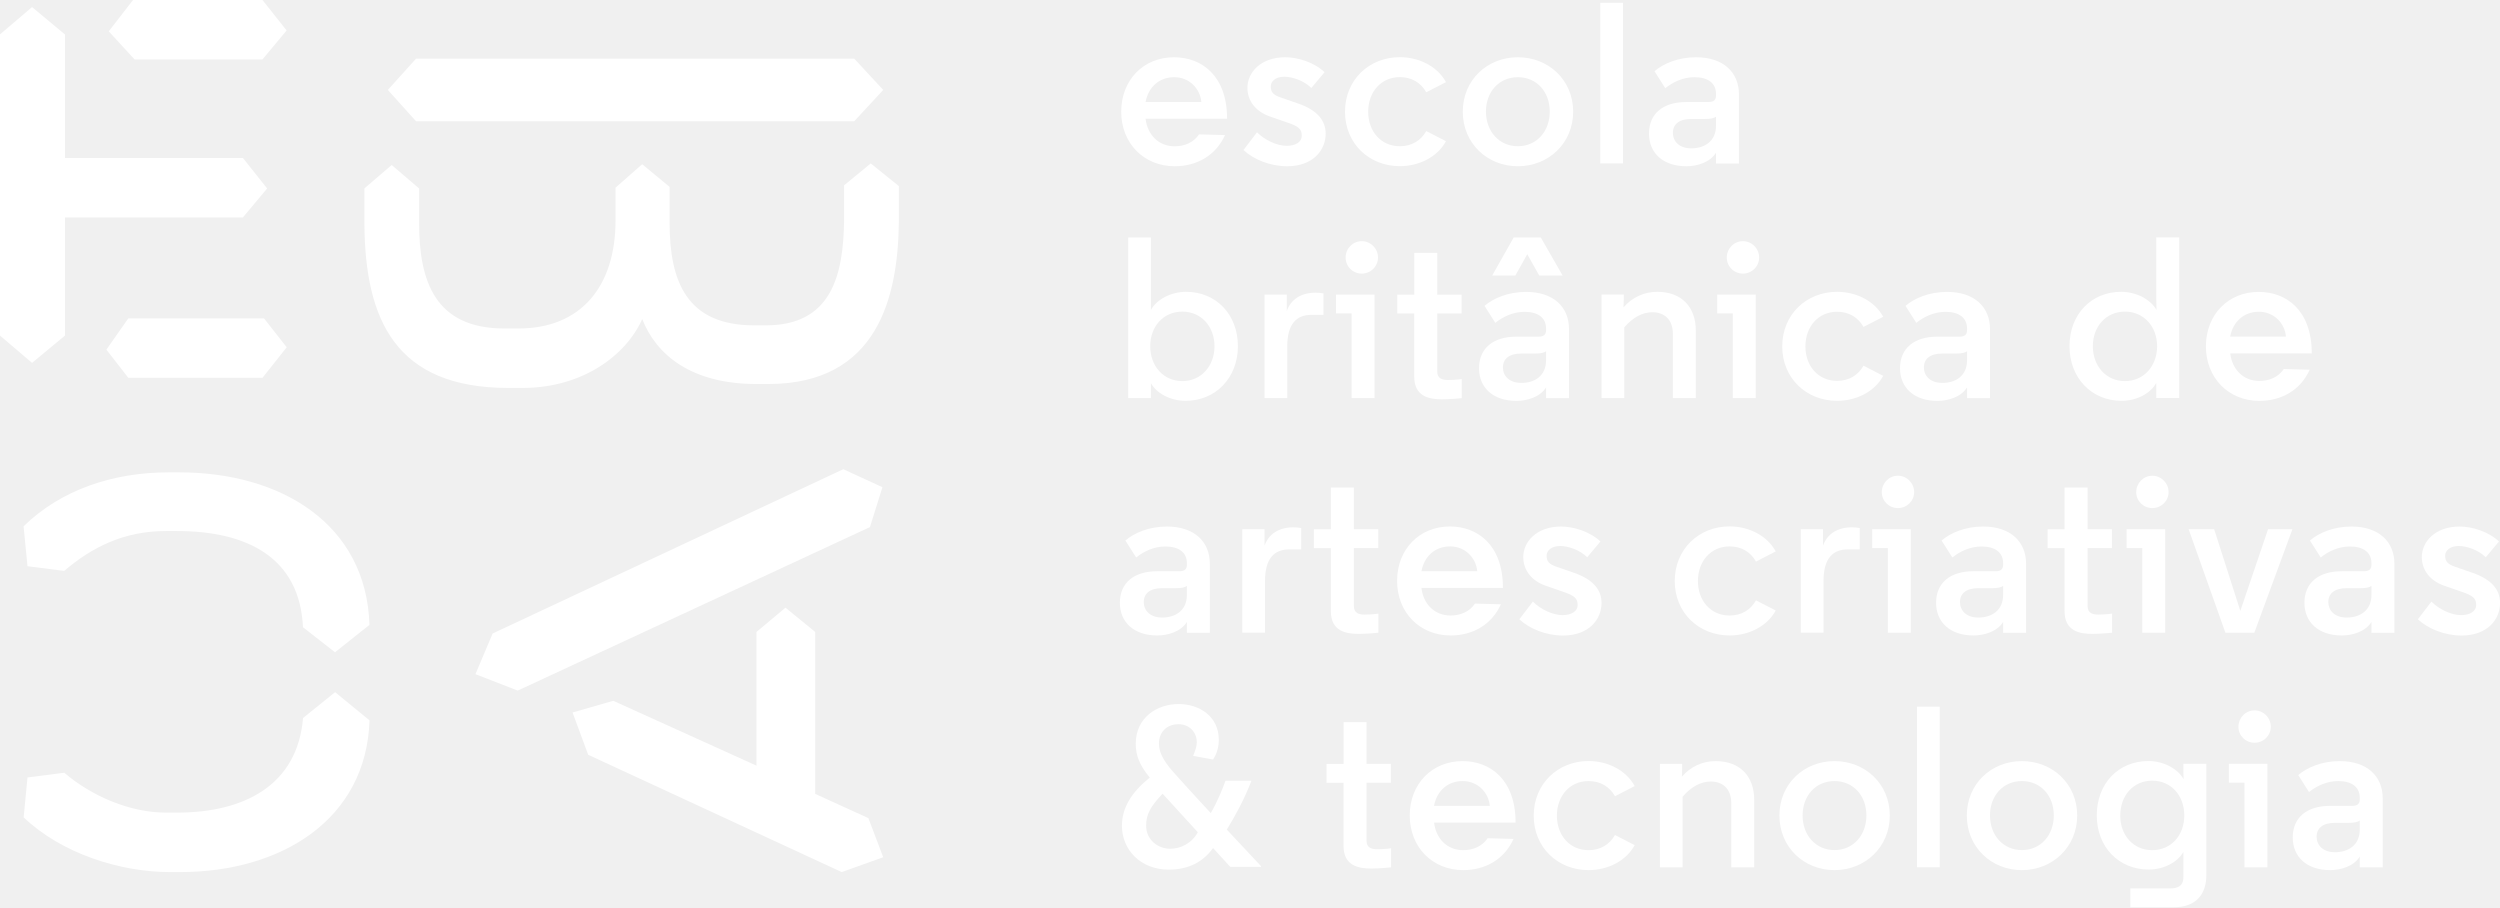
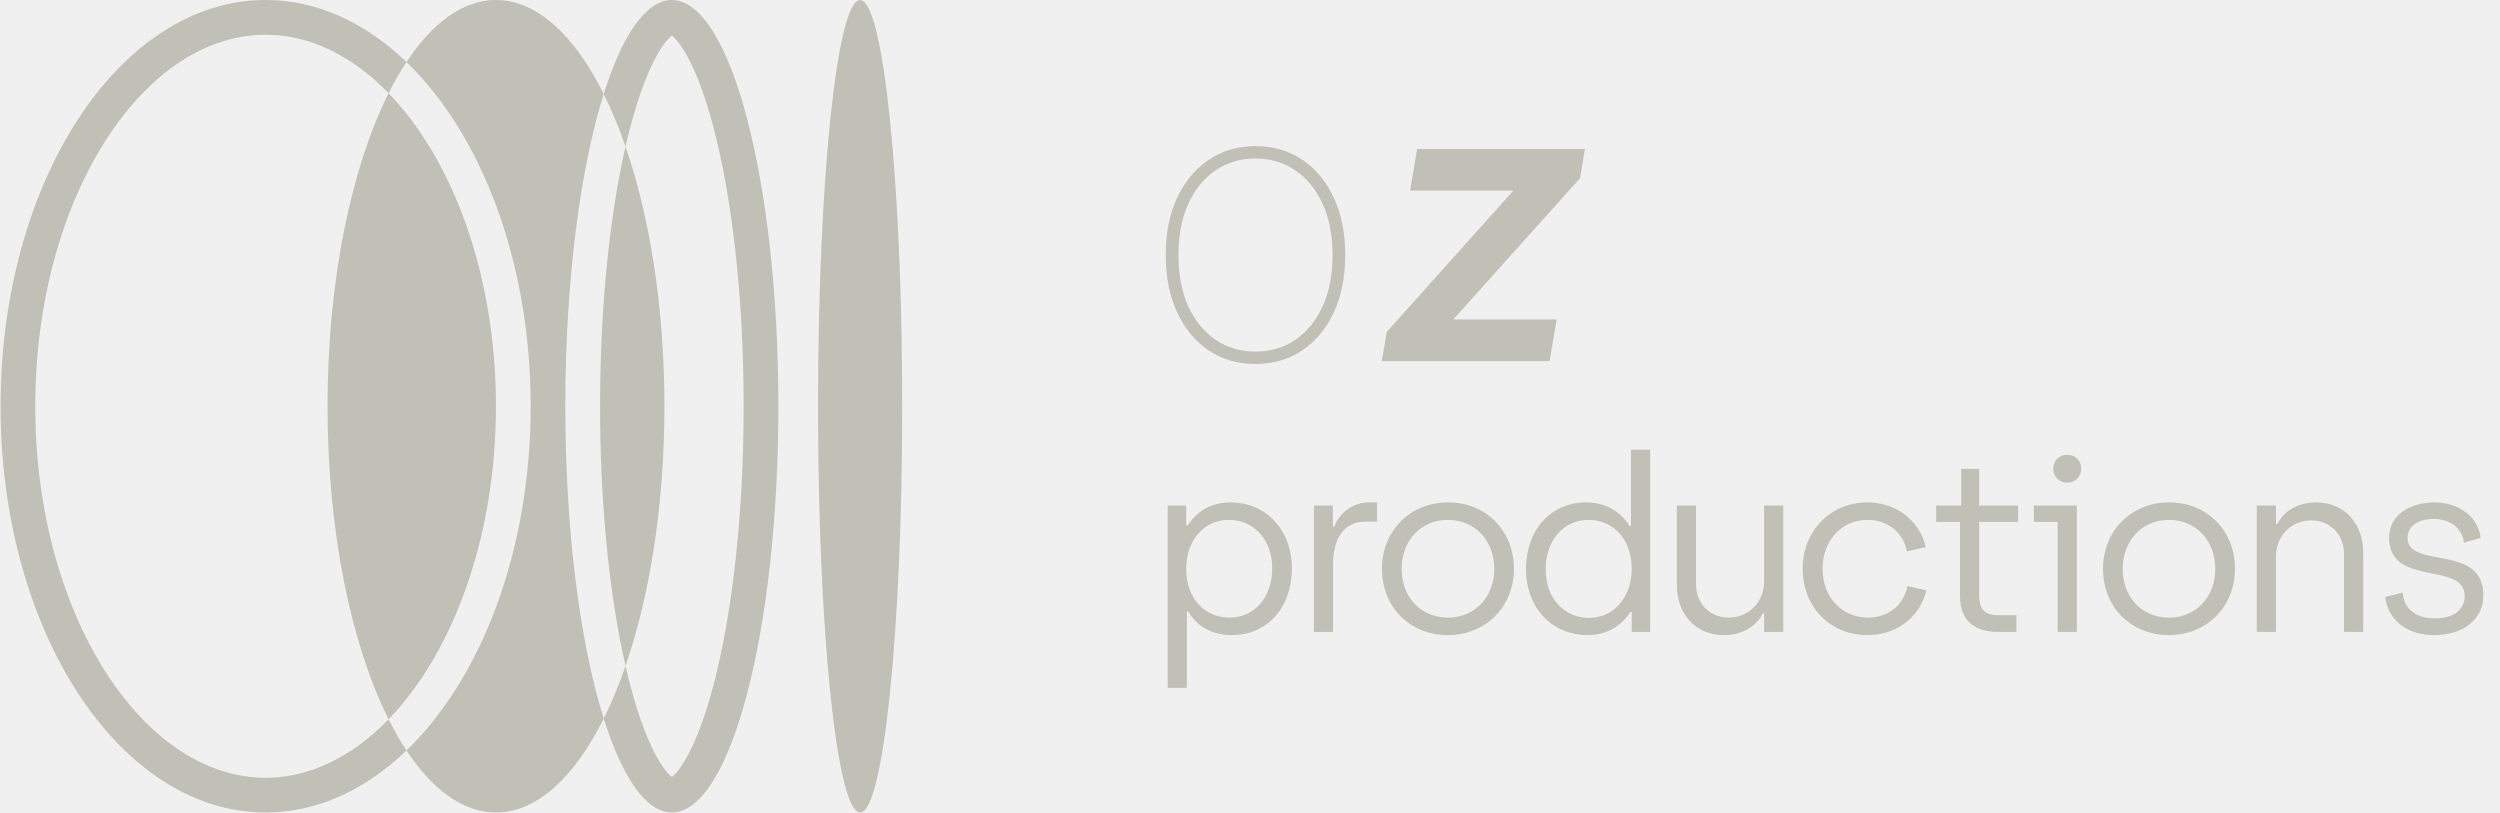
- <svg xmlns="http://www.w3.org/2000/svg" width="124" height="45" viewBox="0 0 124 45" fill="none">
-   <g clip-path="url(#clip0)">
-     <path d="M1.59 0.351L3.223 1.71V7.837H12.05L13.25 9.348L12.046 10.786H3.223V16.644L1.59 17.999L0 16.644V1.706L1.59 0.351ZM6.364 15.791H13.095L14.221 17.224L13.02 18.739H6.364L5.277 17.341L6.364 15.791ZM6.598 0H13.017L14.217 1.511L13.017 2.949H6.676L5.394 1.554L6.598 0ZM42.37 2.91L43.808 4.46L42.37 6.014H20.636L19.236 4.46L20.636 2.91H42.37V2.91ZM18.071 9.348L19.427 8.184L20.788 9.348V11.058C20.788 13.929 21.563 16.293 25.02 16.293H25.717C28.823 16.293 30.53 14.198 30.53 10.937V9.309L31.852 8.145L33.212 9.27V11.054C33.212 13.964 34.065 16.137 37.405 16.137H37.986C41.248 16.137 41.828 13.652 41.867 10.937V9.192L43.188 8.106L44.584 9.231V10.976C44.545 14.739 43.535 19.047 38.103 19.047H37.522C34.299 19.047 32.553 17.61 31.855 15.826C31.041 17.649 28.866 19.242 25.916 19.242H25.215C19.626 19.242 18.114 15.869 18.075 11.132V9.348H18.071ZM29.174 37.436L28.399 35.34L30.417 34.76L37.522 37.977V31.344L38.96 30.14L40.433 31.344V39.376L43.072 40.579L43.808 42.519L41.75 43.255L29.174 37.436ZM41.828 23.273L43.769 24.165L43.149 26.144L25.678 34.253L23.582 33.439L24.435 31.422L41.828 23.273ZM16.621 34.331L18.328 35.73C18.172 40.657 13.94 43.255 8.936 43.255H8.43C5.943 43.255 3.036 42.324 1.173 40.54L1.364 38.561L3.188 38.328C4.548 39.492 6.45 40.306 8.235 40.306H8.78C12.159 40.306 14.759 38.912 15.031 35.613L16.621 34.331ZM15.027 31.11C14.872 27.694 12.311 26.339 8.776 26.339H8.231C6.134 26.339 4.544 27.153 3.184 28.317L1.364 28.084L1.169 26.105C3.032 24.282 5.631 23.429 8.352 23.429H8.893C13.94 23.429 18.172 25.992 18.325 30.993L16.617 32.353L15.027 31.11Z" fill="white" />
-     <path d="M60.866 5.889H56.82C56.91 6.676 57.46 7.257 58.266 7.257C58.757 7.257 59.209 7.062 59.474 6.665L60.761 6.7C60.304 7.712 59.361 8.246 58.266 8.246C56.739 8.246 55.612 7.109 55.612 5.539C55.612 3.969 56.715 2.84 58.231 2.84C59.611 2.84 60.862 3.763 60.862 5.878V5.889H60.866ZM56.82 5.06H59.587C59.529 4.402 58.995 3.829 58.243 3.829C57.483 3.829 56.957 4.331 56.82 5.06Z" fill="white" />
-     <path d="M65.044 4.363C64.658 3.989 64.089 3.806 63.699 3.806C63.255 3.806 63.029 4.043 63.029 4.285C63.029 4.569 63.154 4.705 63.508 4.83L64.397 5.138C65.352 5.469 65.753 5.991 65.753 6.63C65.753 7.447 65.126 8.246 63.84 8.246C62.998 8.246 62.164 7.903 61.677 7.44L62.347 6.563C62.733 6.949 63.337 7.233 63.816 7.233C64.272 7.233 64.568 7.039 64.568 6.731C64.568 6.4 64.409 6.263 63.84 6.073L62.986 5.777C62.269 5.527 61.872 4.99 61.872 4.355C61.872 3.603 62.522 2.84 63.75 2.84C64.354 2.84 65.161 3.077 65.699 3.58L65.044 4.363Z" fill="white" />
-     <path d="M69.432 7.253C70.025 7.253 70.481 6.968 70.742 6.501L71.72 7.003C71.311 7.767 70.41 8.242 69.432 8.242C67.904 8.242 66.712 7.116 66.712 5.543C66.712 3.961 67.908 2.836 69.432 2.836C70.41 2.836 71.311 3.315 71.72 4.074L70.742 4.577C70.481 4.109 70.025 3.825 69.432 3.825C68.497 3.825 67.862 4.565 67.862 5.543C67.862 6.52 68.497 7.253 69.432 7.253Z" fill="white" />
-     <path d="M75.286 2.84C76.802 2.84 78.029 3.965 78.029 5.539C78.029 7.109 76.798 8.246 75.286 8.246C73.77 8.246 72.554 7.109 72.554 5.539C72.554 3.965 73.77 2.84 75.286 2.84ZM75.286 3.829C74.35 3.829 73.703 4.557 73.703 5.535C73.703 6.513 74.354 7.253 75.286 7.253C76.221 7.253 76.868 6.513 76.868 5.535C76.868 4.557 76.221 3.829 75.286 3.829Z" fill="white" />
-     <path d="M80.5 0.14H79.374V8.106H80.5V0.14Z" fill="white" />
-     <path d="M85.114 4.659C85.114 4.113 84.705 3.829 84.043 3.829C83.485 3.829 82.983 4.067 82.597 4.374L82.063 3.533C82.495 3.159 83.224 2.84 84.124 2.84C85.481 2.84 86.252 3.591 86.252 4.682V8.11H85.114V7.576C84.818 8.055 84.179 8.246 83.645 8.246C82.472 8.246 81.79 7.576 81.79 6.63C81.79 5.628 82.495 5.06 83.645 5.06H84.748C85.009 5.06 85.114 4.947 85.114 4.74V4.659ZM85.114 6.232V5.788C85.013 5.866 84.83 5.901 84.569 5.901H83.887C83.283 5.901 82.975 6.162 82.975 6.594C82.975 6.992 83.271 7.358 83.887 7.358C84.522 7.358 85.114 7.027 85.114 6.232Z" fill="white" />
-     <path d="M57.086 19.744H55.96V11.779H57.086V15.374C57.359 14.86 58.076 14.474 58.828 14.474C60.321 14.474 61.4 15.6 61.4 17.17C61.4 18.739 60.297 19.881 58.805 19.881C58.064 19.881 57.371 19.518 57.086 19.004V19.744ZM57.051 17.174C57.051 18.151 57.702 18.903 58.645 18.903C59.58 18.903 60.239 18.151 60.239 17.174C60.239 16.196 59.58 15.456 58.645 15.456C57.698 15.456 57.051 16.196 57.051 17.174Z" fill="white" />
-     <path d="M65.647 15.616H65.055C64.326 15.616 63.847 16.036 63.847 17.197V19.744H62.721V14.611H63.824V15.428C64.019 14.86 64.529 14.517 65.246 14.517C65.371 14.517 65.507 14.529 65.644 14.552V15.616H65.647Z" fill="white" />
-     <path d="M68.177 19.744H67.039V15.545H66.264V14.611H68.177V19.744ZM67.542 11.962C67.986 11.962 68.349 12.328 68.349 12.772C68.349 13.216 67.986 13.571 67.542 13.571C67.098 13.571 66.743 13.216 66.743 12.772C66.743 12.324 67.098 11.962 67.542 11.962Z" fill="white" />
-     <path d="M71.287 12.542V14.614H72.496V15.549H71.287V18.428C71.287 18.782 71.549 18.848 71.81 18.848C72.207 18.848 72.503 18.802 72.503 18.802V19.748C72.503 19.748 71.946 19.807 71.525 19.807C70.909 19.807 70.145 19.682 70.145 18.681V15.549H69.304V14.614H70.149V12.542H71.287Z" fill="white" />
-     <path d="M76.685 16.297C76.685 15.752 76.275 15.467 75.613 15.467C75.056 15.467 74.553 15.705 74.167 16.013L73.633 15.171C74.066 14.797 74.794 14.478 75.695 14.478C77.051 14.478 77.823 15.23 77.823 16.32V19.748H76.685V19.215C76.388 19.694 75.749 19.884 75.215 19.884C74.042 19.884 73.36 19.215 73.36 18.268C73.36 17.267 74.066 16.698 75.215 16.698H76.318C76.579 16.698 76.685 16.585 76.685 16.379V16.297ZM75.079 11.779H76.424L77.507 13.668H76.346L75.753 12.608L75.161 13.668H74.011L75.079 11.779ZM76.685 17.867V17.423C76.583 17.501 76.4 17.536 76.139 17.536H75.457C74.853 17.536 74.545 17.797 74.545 18.229C74.545 18.626 74.841 18.992 75.457 18.992C76.092 18.996 76.685 18.665 76.685 17.867Z" fill="white" />
-     <path d="M80.534 14.906C80.534 15.055 80.534 15.144 80.523 15.249C80.955 14.747 81.548 14.474 82.199 14.474C83.407 14.474 84.112 15.226 84.112 16.398V19.744H82.974V16.558C82.974 15.83 82.53 15.487 81.961 15.487C81.47 15.487 80.994 15.736 80.562 16.239V19.744H79.436V14.61H80.542V14.906H80.534Z" fill="white" />
-     <path d="M87.086 19.744H85.948V15.545H85.173V14.611H87.086V19.744ZM86.447 11.962C86.891 11.962 87.254 12.328 87.254 12.772C87.254 13.216 86.891 13.571 86.447 13.571C86.003 13.571 85.648 13.216 85.648 12.772C85.652 12.324 86.003 11.962 86.447 11.962Z" fill="white" />
-     <path d="M91.12 18.891C91.712 18.891 92.168 18.607 92.429 18.139L93.407 18.642C92.998 19.405 92.098 19.881 91.12 19.881C89.592 19.881 88.399 18.755 88.399 17.181C88.399 15.6 89.596 14.474 91.12 14.474C92.098 14.474 92.998 14.953 93.407 15.713L92.429 16.215C92.168 15.748 91.712 15.463 91.12 15.463C90.184 15.463 89.549 16.203 89.549 17.181C89.549 18.159 90.184 18.891 91.12 18.891Z" fill="white" />
-     <path d="M97.566 16.297C97.566 15.752 97.156 15.467 96.494 15.467C95.936 15.467 95.434 15.705 95.048 16.013L94.514 15.171C94.947 14.797 95.675 14.478 96.576 14.478C97.932 14.478 98.704 15.23 98.704 16.32V19.748H97.566V19.215C97.269 19.694 96.63 19.884 96.096 19.884C94.923 19.884 94.241 19.215 94.241 18.268C94.241 17.267 94.947 16.698 96.096 16.698H97.199C97.46 16.698 97.566 16.585 97.566 16.379V16.297ZM97.566 17.867V17.423C97.464 17.501 97.281 17.536 97.02 17.536H96.338C95.734 17.536 95.426 17.797 95.426 18.229C95.426 18.626 95.722 18.992 96.338 18.992C96.973 18.996 97.566 18.665 97.566 17.867Z" fill="white" />
-     <path d="M106.95 18.992C106.677 19.507 105.983 19.881 105.231 19.881C103.739 19.881 102.647 18.743 102.647 17.17C102.647 15.6 103.719 14.474 105.208 14.474C105.972 14.474 106.677 14.86 106.962 15.374C106.95 15.023 106.95 14.599 106.95 14.201V11.775H108.088V19.74H106.95V18.992ZM103.805 17.174C103.805 18.151 104.456 18.903 105.399 18.903C106.334 18.903 106.993 18.151 106.993 17.174C106.993 16.196 106.33 15.456 105.399 15.456C104.456 15.456 103.805 16.196 103.805 17.174Z" fill="white" />
-     <path d="M114.663 17.528H110.621C110.711 18.315 111.26 18.895 112.067 18.895C112.558 18.895 113.014 18.7 113.275 18.303L114.561 18.338C114.105 19.351 113.162 19.884 112.067 19.884C110.539 19.884 109.413 18.747 109.413 17.177C109.413 15.608 110.52 14.478 112.032 14.478C113.412 14.478 114.663 15.401 114.663 17.516V17.528V17.528ZM110.617 16.694H113.384C113.326 16.036 112.792 15.463 112.04 15.463C111.28 15.467 110.754 15.966 110.617 16.694Z" fill="white" />
-     <path d="M58.87 27.936C58.87 27.39 58.461 27.106 57.798 27.106C57.241 27.106 56.738 27.343 56.353 27.651L55.819 26.81C56.251 26.436 56.98 26.116 57.88 26.116C59.236 26.116 60.008 26.868 60.008 27.959V31.387H58.87V30.849C58.574 31.328 57.935 31.519 57.401 31.519C56.228 31.519 55.546 30.849 55.546 29.902C55.546 28.901 56.251 28.333 57.401 28.333H58.504C58.765 28.333 58.87 28.22 58.87 28.013V27.936ZM58.87 29.505V29.061C58.769 29.139 58.586 29.174 58.325 29.174H57.643C57.038 29.174 56.731 29.435 56.731 29.867C56.731 30.265 57.027 30.631 57.643 30.631C58.278 30.631 58.87 30.3 58.87 29.505Z" fill="white" />
-     <path d="M64.545 27.25H63.953C63.224 27.25 62.744 27.671 62.744 28.831V31.379H61.618V26.249H62.721V27.067C62.916 26.498 63.426 26.155 64.144 26.155C64.268 26.155 64.405 26.167 64.541 26.191V27.25H64.545Z" fill="white" />
-     <path d="M67.153 24.177V26.249H68.361V27.184H67.153V30.062C67.153 30.417 67.414 30.483 67.675 30.483C68.072 30.483 68.368 30.436 68.368 30.436V31.383C68.368 31.383 67.811 31.441 67.39 31.441C66.775 31.441 66.011 31.317 66.011 30.315V27.188H65.169V26.253H66.011V24.181H67.153V24.177Z" fill="white" />
-     <path d="M74.545 29.163H70.504C70.594 29.95 71.143 30.53 71.95 30.53C72.441 30.53 72.897 30.335 73.158 29.938L74.444 29.973C73.988 30.986 73.045 31.519 71.95 31.519C70.422 31.519 69.296 30.382 69.296 28.812C69.296 27.242 70.403 26.113 71.915 26.113C73.294 26.113 74.545 27.036 74.545 29.151V29.163ZM70.504 28.333H73.271C73.213 27.675 72.679 27.102 71.927 27.102C71.163 27.102 70.64 27.605 70.504 28.333Z" fill="white" />
-     <path d="M78.727 27.639C78.341 27.265 77.772 27.082 77.382 27.082C76.938 27.082 76.712 27.32 76.712 27.561C76.712 27.846 76.836 27.982 77.191 28.107L78.08 28.415C79.034 28.746 79.436 29.268 79.436 29.906C79.436 30.724 78.808 31.523 77.522 31.523C76.68 31.523 75.85 31.18 75.359 30.717L76.03 29.84C76.415 30.226 77.02 30.51 77.499 30.51C77.955 30.51 78.251 30.315 78.251 30.008C78.251 29.677 78.091 29.54 77.522 29.349L76.669 29.053C75.952 28.804 75.554 28.267 75.554 27.632C75.554 26.88 76.201 26.116 77.433 26.116C78.037 26.116 78.843 26.354 79.381 26.857L78.727 27.639Z" fill="white" />
-     <path d="M85.788 30.53C86.38 30.53 86.836 30.245 87.097 29.778L88.075 30.28C87.666 31.044 86.766 31.519 85.788 31.519C84.26 31.519 83.067 30.393 83.067 28.82C83.067 27.238 84.264 26.109 85.788 26.109C86.766 26.109 87.666 26.588 88.075 27.351L87.097 27.854C86.836 27.387 86.38 27.102 85.788 27.102C84.852 27.102 84.217 27.842 84.217 28.82C84.217 29.797 84.852 30.53 85.788 30.53Z" fill="white" />
-     <path d="M92.246 27.25H91.654C90.925 27.25 90.446 27.671 90.446 28.831V31.379H89.319V26.249H90.422V27.067C90.617 26.498 91.128 26.155 91.845 26.155C91.969 26.155 92.106 26.167 92.242 26.191V27.25H92.246Z" fill="white" />
-     <path d="M94.775 31.383H93.637V27.184H92.861V26.249H94.775V31.383ZM94.136 23.596C94.58 23.596 94.942 23.963 94.942 24.407C94.942 24.851 94.58 25.201 94.136 25.201C93.691 25.201 93.337 24.851 93.337 24.407C93.341 23.963 93.691 23.596 94.136 23.596Z" fill="white" />
-     <path d="M99.355 27.936C99.355 27.39 98.945 27.106 98.283 27.106C97.725 27.106 97.223 27.343 96.837 27.651L96.303 26.81C96.736 26.436 97.464 26.116 98.365 26.116C99.721 26.116 100.493 26.868 100.493 27.959V31.387H99.355V30.849C99.058 31.328 98.419 31.519 97.885 31.519C96.712 31.519 96.03 30.849 96.03 29.902C96.03 28.901 96.736 28.333 97.885 28.333H98.988C99.249 28.333 99.355 28.22 99.355 28.013V27.936ZM99.355 29.505V29.061C99.253 29.139 99.07 29.174 98.809 29.174H98.127C97.523 29.174 97.215 29.435 97.215 29.867C97.215 30.265 97.511 30.631 98.127 30.631C98.762 30.631 99.355 30.3 99.355 29.505Z" fill="white" />
-     <path d="M103.544 24.177V26.249H104.752V27.184H103.544V30.062C103.544 30.417 103.805 30.483 104.066 30.483C104.464 30.483 104.76 30.436 104.76 30.436V31.383C104.76 31.383 104.203 31.441 103.782 31.441C103.166 31.441 102.402 31.317 102.402 30.315V27.188H101.561V26.253H102.402V24.181H103.544V24.177Z" fill="white" />
-     <path d="M107.394 31.383H106.256V27.184H105.48V26.249H107.394V31.383ZM106.755 23.596C107.199 23.596 107.562 23.963 107.562 24.407C107.562 24.851 107.199 25.201 106.755 25.201C106.311 25.201 105.956 24.851 105.956 24.407C105.96 23.963 106.311 23.596 106.755 23.596Z" fill="white" />
-     <path d="M111.12 30.3L112.496 26.249H113.704L111.814 31.383H110.38L108.556 26.249H109.822L111.12 30.3Z" fill="white" />
-     <path d="M117.624 27.936C117.624 27.39 117.215 27.106 116.552 27.106C115.995 27.106 115.492 27.343 115.107 27.651L114.573 26.81C115.005 26.436 115.734 26.116 116.634 26.116C117.99 26.116 118.762 26.868 118.762 27.959V31.387H117.624V30.849C117.328 31.328 116.689 31.519 116.155 31.519C114.982 31.519 114.3 30.849 114.3 29.902C114.3 28.901 115.005 28.333 116.155 28.333H117.258C117.519 28.333 117.624 28.22 117.624 28.013V27.936ZM117.624 29.505V29.061C117.523 29.139 117.34 29.174 117.078 29.174H116.396C115.792 29.174 115.485 29.435 115.485 29.867C115.485 30.265 115.781 30.631 116.396 30.631C117.032 30.631 117.624 30.3 117.624 29.505Z" fill="white" />
-     <path d="M123.294 27.639C122.908 27.265 122.339 27.082 121.949 27.082C121.505 27.082 121.279 27.32 121.279 27.561C121.279 27.846 121.404 27.982 121.758 28.107L122.647 28.415C123.602 28.746 124.003 29.268 124.003 29.906C124.003 30.724 123.376 31.523 122.09 31.523C121.248 31.523 120.418 31.18 119.927 30.717L120.597 29.84C120.983 30.226 121.587 30.51 122.066 30.51C122.522 30.51 122.818 30.315 122.818 30.008C122.818 29.677 122.659 29.54 122.09 29.349L121.236 29.053C120.519 28.804 120.122 28.267 120.122 27.632C120.122 26.88 120.769 26.116 122 26.116C122.604 26.116 123.411 26.354 123.949 26.857L123.294 27.639Z" fill="white" />
-     <path d="M62.549 42.998H61.022L60.168 42.063C59.677 42.745 58.96 43.134 57.97 43.134C56.559 43.134 55.648 42.133 55.648 40.961C55.648 40.038 56.15 39.278 57.027 38.569C56.493 37.911 56.333 37.444 56.333 36.887C56.333 35.578 57.405 34.92 58.461 34.92C59.463 34.92 60.453 35.512 60.453 36.696C60.453 36.992 60.383 37.346 60.168 37.673L59.178 37.49C59.291 37.23 59.361 37 59.361 36.821C59.361 36.287 58.964 35.921 58.461 35.921C57.822 35.921 57.483 36.365 57.483 36.879C57.483 37.288 57.678 37.697 58.165 38.258C58.859 39.041 59.931 40.194 60.055 40.33C60.375 39.773 60.636 39.146 60.784 38.725H62.07C61.727 39.637 61.259 40.478 60.85 41.148L62.545 42.959V42.998H62.549ZM57.666 39.368C57.074 39.983 56.848 40.392 56.848 40.949C56.848 41.666 57.44 42.098 58.044 42.098C58.559 42.098 59.116 41.826 59.412 41.28L57.666 39.368Z" fill="white" />
-     <path d="M67.78 35.815V37.888H68.988V38.822H67.78V41.701C67.78 42.055 68.041 42.122 68.302 42.122C68.699 42.122 68.996 42.075 68.996 42.075V43.021C68.996 43.021 68.438 43.08 68.017 43.08C67.401 43.08 66.638 42.955 66.638 41.954V38.826H65.796V37.892H66.642V35.819H67.78V35.815Z" fill="white" />
-     <path d="M75.172 40.801H71.131C71.221 41.588 71.77 42.168 72.577 42.168C73.068 42.168 73.524 41.974 73.785 41.576L75.071 41.611C74.615 42.624 73.672 43.158 72.577 43.158C71.049 43.158 69.923 42.02 69.923 40.45C69.923 38.881 71.03 37.751 72.542 37.751C73.921 37.751 75.172 38.674 75.172 40.789V40.801ZM71.127 39.971H73.894C73.836 39.313 73.302 38.741 72.549 38.741C71.79 38.741 71.263 39.243 71.127 39.971Z" fill="white" />
-     <path d="M78.793 42.168C79.385 42.168 79.841 41.884 80.102 41.416L81.08 41.919C80.671 42.682 79.771 43.158 78.793 43.158C77.265 43.158 76.072 42.032 76.072 40.458C76.072 38.877 77.269 37.747 78.793 37.747C79.771 37.747 80.671 38.226 81.08 38.99L80.102 39.492C79.841 39.025 79.385 38.741 78.793 38.741C77.857 38.741 77.222 39.481 77.222 40.458C77.222 41.436 77.861 42.168 78.793 42.168Z" fill="white" />
-     <path d="M83.431 38.184C83.431 38.332 83.431 38.421 83.419 38.526C83.852 38.024 84.444 37.751 85.095 37.751C86.303 37.751 87.009 38.503 87.009 39.675V43.021H85.871V39.835C85.871 39.107 85.426 38.764 84.857 38.764C84.366 38.764 83.891 39.013 83.458 39.516V43.021H82.332V37.888H83.435V38.184H83.431Z" fill="white" />
-     <path d="M90.991 37.751C92.507 37.751 93.734 38.877 93.734 40.45C93.734 42.02 92.503 43.158 90.991 43.158C89.475 43.158 88.259 42.02 88.259 40.45C88.259 38.877 89.479 37.751 90.991 37.751ZM90.991 38.741C90.055 38.741 89.409 39.469 89.409 40.447C89.409 41.424 90.059 42.164 90.991 42.164C91.926 42.164 92.573 41.424 92.573 40.447C92.577 39.469 91.926 38.741 90.991 38.741Z" fill="white" />
-     <path d="M96.209 35.052H95.083V43.017H96.209V35.052Z" fill="white" />
-     <path d="M100.286 37.751C101.802 37.751 103.029 38.877 103.029 40.45C103.029 42.02 101.798 43.158 100.286 43.158C98.77 43.158 97.554 42.02 97.554 40.45C97.554 38.877 98.773 37.751 100.286 37.751ZM100.286 38.741C99.35 38.741 98.703 39.469 98.703 40.447C98.703 41.424 99.354 42.164 100.286 42.164C101.221 42.164 101.868 41.424 101.868 40.447C101.872 39.469 101.221 38.741 100.286 38.741Z" fill="white" />
-     <path d="M109.433 37.888V43.43C109.433 44.229 109.035 45 107.815 45H105.664V44.065H107.644C107.952 44.065 108.295 43.983 108.295 43.52V42.254C108.022 42.756 107.328 43.13 106.576 43.13C105.095 43.13 104 42.016 104 40.447C104 38.865 105.072 37.747 106.564 37.747C107.316 37.747 108.022 38.133 108.306 38.647C108.306 38.534 108.295 38.41 108.295 38.25V37.884H109.433V37.888ZM106.748 42.168C107.691 42.168 108.341 41.428 108.341 40.45C108.341 39.461 107.691 38.721 106.748 38.721C105.812 38.721 105.165 39.461 105.165 40.45C105.161 41.428 105.812 42.168 106.748 42.168Z" fill="white" />
-     <path d="M112.464 43.021H111.326V38.819H110.551V37.884H112.464V43.021ZM111.825 35.235C112.269 35.235 112.632 35.601 112.632 36.045C112.632 36.489 112.269 36.84 111.825 36.84C111.381 36.84 111.026 36.489 111.026 36.045C111.03 35.601 111.381 35.235 111.825 35.235Z" fill="white" />
-     <path d="M117.044 39.57C117.044 39.025 116.635 38.741 115.972 38.741C115.415 38.741 114.912 38.978 114.526 39.286L113.993 38.444C114.425 38.071 115.154 37.751 116.054 37.751C117.41 37.751 118.182 38.503 118.182 39.594V43.021H117.044V42.488C116.748 42.967 116.109 43.158 115.575 43.158C114.402 43.158 113.72 42.488 113.72 41.541C113.72 40.54 114.425 39.971 115.575 39.971H116.678C116.939 39.971 117.044 39.858 117.044 39.652V39.57ZM117.044 41.144V40.7C116.943 40.778 116.76 40.813 116.498 40.813H115.816C115.212 40.813 114.904 41.074 114.904 41.506C114.904 41.903 115.201 42.27 115.816 42.27C116.452 42.27 117.044 41.938 117.044 41.144Z" fill="white" />
-   </g>
-   <defs>
-     <clipPath id="clip0">
-       <rect width="124" height="45" fill="white" />
-     </clipPath>
-   </defs>
+ <svg xmlns="http://www.w3.org/2000/svg" width="360" height="117" viewBox="0 0 360 117" fill="none">
+   <path d="M129.421 58.5C129.421 74.643 128.742 89.25 127.647 99.814C127.099 105.1 126.449 109.357 125.732 112.284C125.372 113.751 125.002 114.857 124.633 115.586C124.448 115.951 124.276 116.195 124.127 116.341C123.979 116.486 123.891 116.5 123.857 116.5C123.823 116.5 123.734 116.486 123.587 116.341C123.437 116.195 123.266 115.951 123.081 115.586C122.712 114.857 122.342 113.751 121.982 112.284C121.265 109.357 120.614 105.1 120.066 99.814C118.971 89.25 118.293 74.643 118.293 58.5C118.293 42.357 118.971 27.75 120.066 17.186C120.614 11.9 121.265 7.643 121.982 4.716C122.342 3.249 122.712 2.143 123.081 1.414C123.266 1.049 123.437 0.805 123.587 0.659C123.734 0.514 123.823 0.5 123.857 0.5C123.891 0.5 123.979 0.514 124.127 0.659C124.276 0.805 124.448 1.049 124.633 1.414C125.002 2.143 125.372 3.249 125.732 4.716C126.449 7.643 127.099 11.9 127.647 17.186C128.742 27.75 129.421 42.357 129.421 58.5Z" fill="#C0C0B7" stroke="#C0C0B7" />
+   <path fill-rule="evenodd" clip-rule="evenodd" d="M61.048 97.134C67.352 87.471 71.415 73.826 71.415 58.5C71.415 43.174 67.352 29.529 61.048 19.866C59.458 17.43 57.752 15.279 55.958 13.425C56.773 11.799 57.632 10.298 58.53 8.935C69.274 19.286 76.415 37.615 76.415 58.5C76.415 79.385 69.274 97.714 58.53 108.065C57.632 106.702 56.773 105.201 55.958 103.575C57.752 101.721 59.458 99.57 61.048 97.134ZM86.936 103.469C82.731 111.918 77.322 117 71.421 117C66.684 117 62.265 113.726 58.53 108.065C52.654 113.726 45.7 117 38.247 117C17.168 117 0.079 90.809 0.079 58.5C0.079 26.191 17.168 0 38.247 0C45.7 0 52.654 3.274 58.53 8.935C62.265 3.274 66.684 0 71.421 0C77.322 0 82.731 5.082 86.936 13.53C83.558 24.261 81.409 40.423 81.409 58.5C81.409 76.577 83.558 92.739 86.936 103.469ZM90.075 95.896C89.126 98.645 88.075 101.181 86.936 103.469C89.595 111.918 93.015 117 96.747 117C105.218 117 112.085 90.809 112.085 58.5C112.085 26.191 105.218 0 96.747 0C93.015 0 89.595 5.082 86.936 13.53C88.075 15.819 89.126 18.355 90.075 21.104C87.819 30.932 86.409 44.017 86.409 58.5C86.409 72.983 87.819 86.068 90.075 95.896ZM90.075 95.896C93.573 85.757 95.677 72.721 95.677 58.5C95.677 44.279 93.573 31.243 90.075 21.104C90.288 20.174 90.509 19.273 90.738 18.402C92.067 13.333 93.565 9.589 95.026 7.232C95.855 5.896 96.447 5.341 96.747 5.119C97.047 5.341 97.639 5.896 98.468 7.232C99.929 9.589 101.427 13.333 102.756 18.402C105.395 28.467 107.085 42.646 107.085 58.5C107.085 74.354 105.395 88.533 102.756 98.598C101.427 103.667 99.929 107.411 98.468 109.768C97.639 111.104 97.047 111.659 96.747 111.881C96.447 111.659 95.855 111.104 95.026 109.768C93.565 107.411 92.067 103.667 90.738 98.598C90.509 97.727 90.288 96.826 90.075 95.896ZM47.165 58.5C47.165 76.636 50.587 92.844 55.958 103.575C50.604 109.106 44.461 112 38.247 112C29.95 112 21.78 106.842 15.446 97.134C9.142 87.471 5.079 73.826 5.079 58.5C5.079 43.174 9.142 29.529 15.446 19.866C21.78 10.159 29.95 5 38.247 5C44.461 5 50.604 7.894 55.958 13.425C50.587 24.156 47.165 40.364 47.165 58.5Z" fill="#C0C0B7" />
+   <path d="M193.711 36.727C193.711 39.879 193.164 42.633 192.07 44.99C190.977 47.337 189.455 49.161 187.506 50.464C185.567 51.766 183.33 52.418 180.795 52.418C178.249 52.418 176.002 51.766 174.053 50.464C172.114 49.151 170.598 47.322 169.504 44.975C168.411 42.619 167.864 39.869 167.864 36.727C167.864 33.575 168.411 30.826 169.504 28.479C170.608 26.133 172.129 24.308 174.068 23.006C176.007 21.693 178.249 21.037 180.795 21.037C183.33 21.037 185.567 21.688 187.506 22.991C189.455 24.293 190.977 26.123 192.07 28.479C193.164 30.826 193.711 33.575 193.711 36.727ZM191.891 36.727C191.891 33.894 191.414 31.438 190.46 29.359C189.515 27.281 188.207 25.675 186.537 24.542C184.866 23.398 182.952 22.827 180.795 22.827C178.637 22.827 176.723 23.393 175.053 24.527C173.382 25.651 172.07 27.256 171.115 29.345C170.17 31.423 169.698 33.883 169.698 36.727C169.698 39.541 170.165 41.992 171.1 44.08C172.045 46.158 173.352 47.769 175.023 48.913C176.693 50.056 178.617 50.628 180.795 50.628C182.952 50.628 184.866 50.061 186.537 48.928C188.207 47.784 189.515 46.173 190.46 44.095C191.414 42.017 191.891 39.561 191.891 36.727ZM198.98 52L199.696 47.794L217.922 27.45H203.052L204.066 21.454H228.228L227.527 25.66L209.272 46.004H224.156L223.142 52H198.98Z" fill="#C0C0B7" />
+   <path d="M168.15 99.05V72.8H170.81V75.67H171.02C171.475 75.005 173.19 72.345 177.145 72.345C182.325 72.345 186.035 76.3 186.035 81.865C186.035 87.5 182.5 91.455 177.355 91.455C173.54 91.455 171.72 89.18 171.125 88.06H170.915V99.05H168.15ZM177.04 88.935C180.61 88.935 183.2 86.03 183.2 81.865C183.2 77.595 180.47 74.865 176.97 74.865C173.19 74.865 170.81 78.05 170.81 81.865C170.81 86.345 173.61 88.935 177.04 88.935ZM189.198 91V72.8H191.928V75.845H192.138C192.663 74.305 194.448 72.345 197.108 72.345H198.298V75.11H196.653C193.328 75.11 191.963 77.805 191.963 81.27V91H189.198ZM208.487 91.455C203.027 91.455 199.002 87.43 199.002 81.9C199.002 76.405 203.097 72.345 208.522 72.345C214.017 72.345 218.007 76.44 218.007 81.9C218.007 87.36 213.947 91.455 208.487 91.455ZM208.487 88.935C212.407 88.935 215.172 85.96 215.172 81.9C215.172 77.875 212.407 74.865 208.487 74.865C204.567 74.865 201.837 77.91 201.837 81.9C201.837 85.995 204.602 88.935 208.487 88.935ZM228.632 91.455C223.452 91.455 219.742 87.5 219.742 81.935C219.742 76.335 223.277 72.345 228.422 72.345C232.237 72.345 234.092 74.795 234.652 75.74H234.862V64.75H237.627V91H234.967V88.13H234.757C234.302 88.795 232.587 91.455 228.632 91.455ZM228.807 88.97C232.587 88.97 234.967 85.75 234.967 81.97C234.967 77.455 232.167 74.865 228.737 74.865C225.167 74.865 222.577 77.805 222.577 81.97C222.577 86.205 225.272 88.97 228.807 88.97ZM248.254 91.455C244.019 91.455 241.464 88.27 241.464 84.245V72.8H244.229V84.14C244.229 87.045 246.364 88.935 248.919 88.935C251.789 88.935 254.029 86.73 254.029 83.72V72.8H256.794V91H254.029V88.34H253.819C253.049 89.985 251.089 91.455 248.254 91.455ZM268.927 91.455C263.432 91.455 259.582 87.29 259.582 81.9C259.582 76.51 263.537 72.345 268.892 72.345C272.847 72.345 276.347 74.725 277.327 78.785L274.597 79.415C274.107 76.685 271.797 74.865 268.962 74.865C265.077 74.865 262.452 77.945 262.452 81.9C262.452 85.995 265.217 88.935 269.032 88.935C271.867 88.935 274.177 87.115 274.667 84.385L277.397 85.015C276.417 89.075 272.882 91.455 268.927 91.455ZM287.77 91C284.445 91 282.24 89.495 282.24 85.82V75.145H278.81V72.8H282.415V67.515H285.005V72.8H290.605V75.145H285.005V85.785C285.005 87.745 285.81 88.585 287.735 88.585H290.36V91H287.77ZM297.663 69.51C296.508 69.51 295.668 68.635 295.668 67.48C295.668 66.36 296.508 65.485 297.663 65.485C298.853 65.485 299.693 66.36 299.693 67.48C299.693 68.635 298.853 69.51 297.663 69.51ZM296.298 91V75.145H292.868V72.8H299.063V91H296.298ZM312.318 91.455C306.858 91.455 302.833 87.43 302.833 81.9C302.833 76.405 306.928 72.345 312.353 72.345C317.848 72.345 321.838 76.44 321.838 81.9C321.838 87.36 317.778 91.455 312.318 91.455ZM312.318 88.935C316.238 88.935 319.003 85.96 319.003 81.9C319.003 77.875 316.238 74.865 312.318 74.865C308.398 74.865 305.668 77.91 305.668 81.9C305.668 85.995 308.433 88.935 312.318 88.935ZM324.973 91V72.8H327.738V75.46H327.948C328.718 73.815 330.678 72.345 333.513 72.345C337.748 72.345 340.303 75.53 340.303 79.555V91H337.538V79.73C337.538 76.825 335.403 74.935 332.848 74.935C329.978 74.935 327.738 77.14 327.738 80.15V91H324.973ZM350.537 91.455C346.442 91.455 343.887 89.215 343.467 85.96L345.987 85.33C346.197 87.78 347.912 89.04 350.677 89.04C353.407 89.04 354.912 87.71 354.912 85.855C354.912 80.745 344.027 84.63 344.027 77.42C344.027 74.34 346.792 72.345 350.607 72.345C353.757 72.345 356.802 74.165 357.222 77.455L354.807 78.155C354.562 76.02 352.812 74.725 350.432 74.725C348.157 74.725 346.687 75.845 346.687 77.42C346.687 82.04 357.607 78.19 357.607 85.715C357.607 89.145 354.772 91.455 350.537 91.455Z" fill="#C0C0B7" />
</svg>
